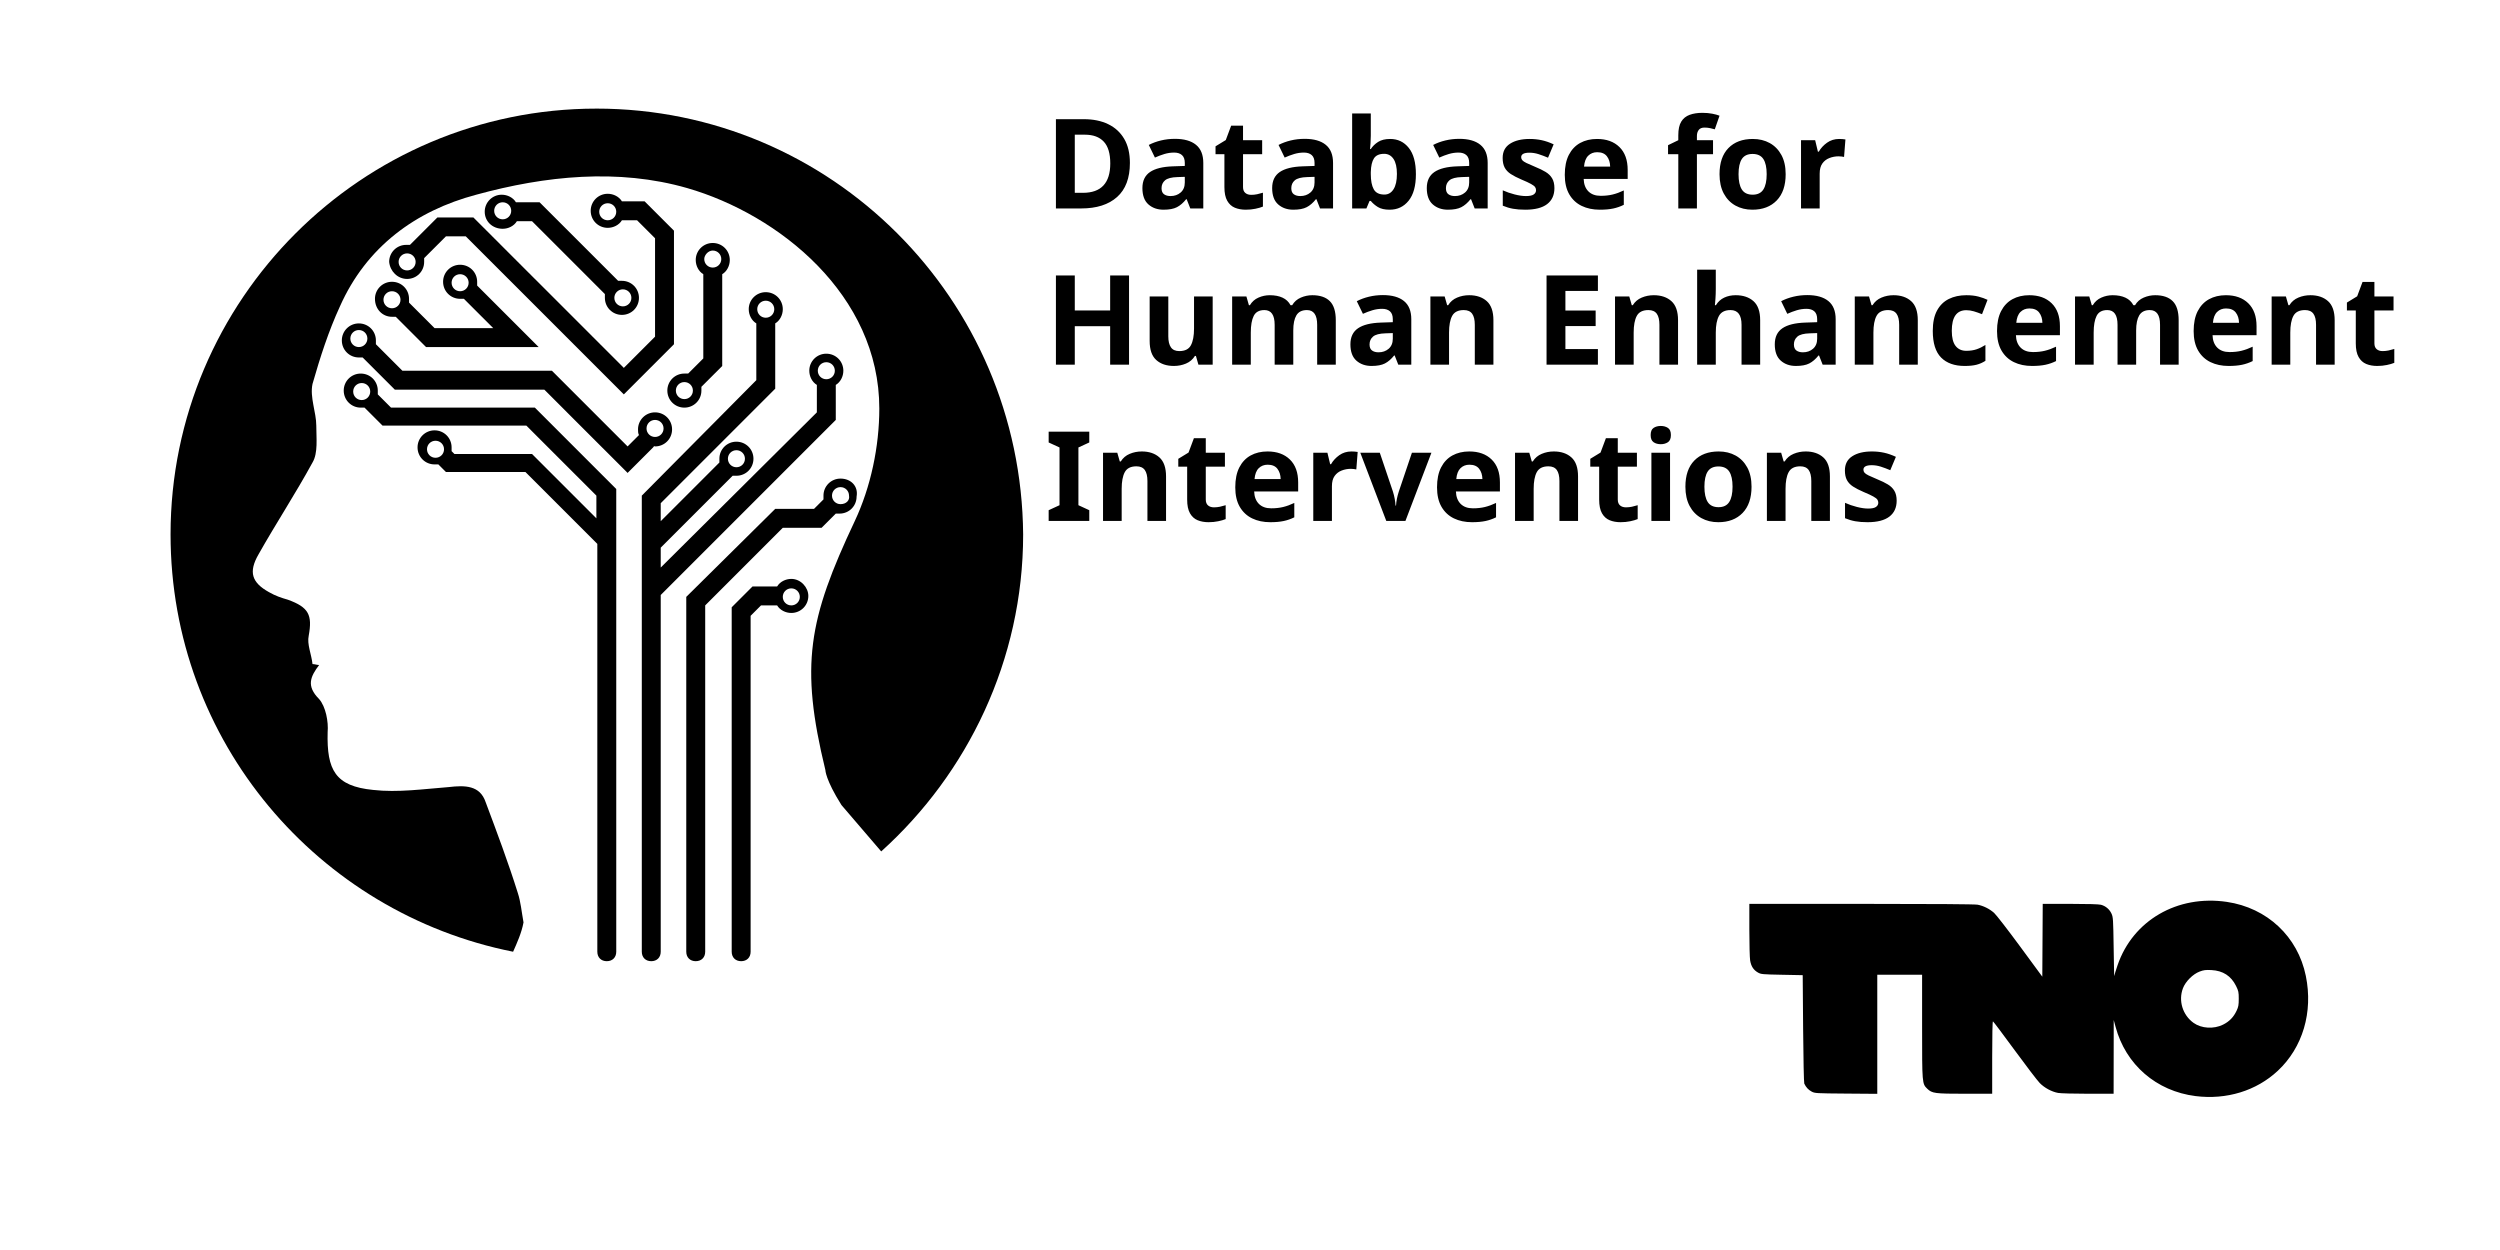
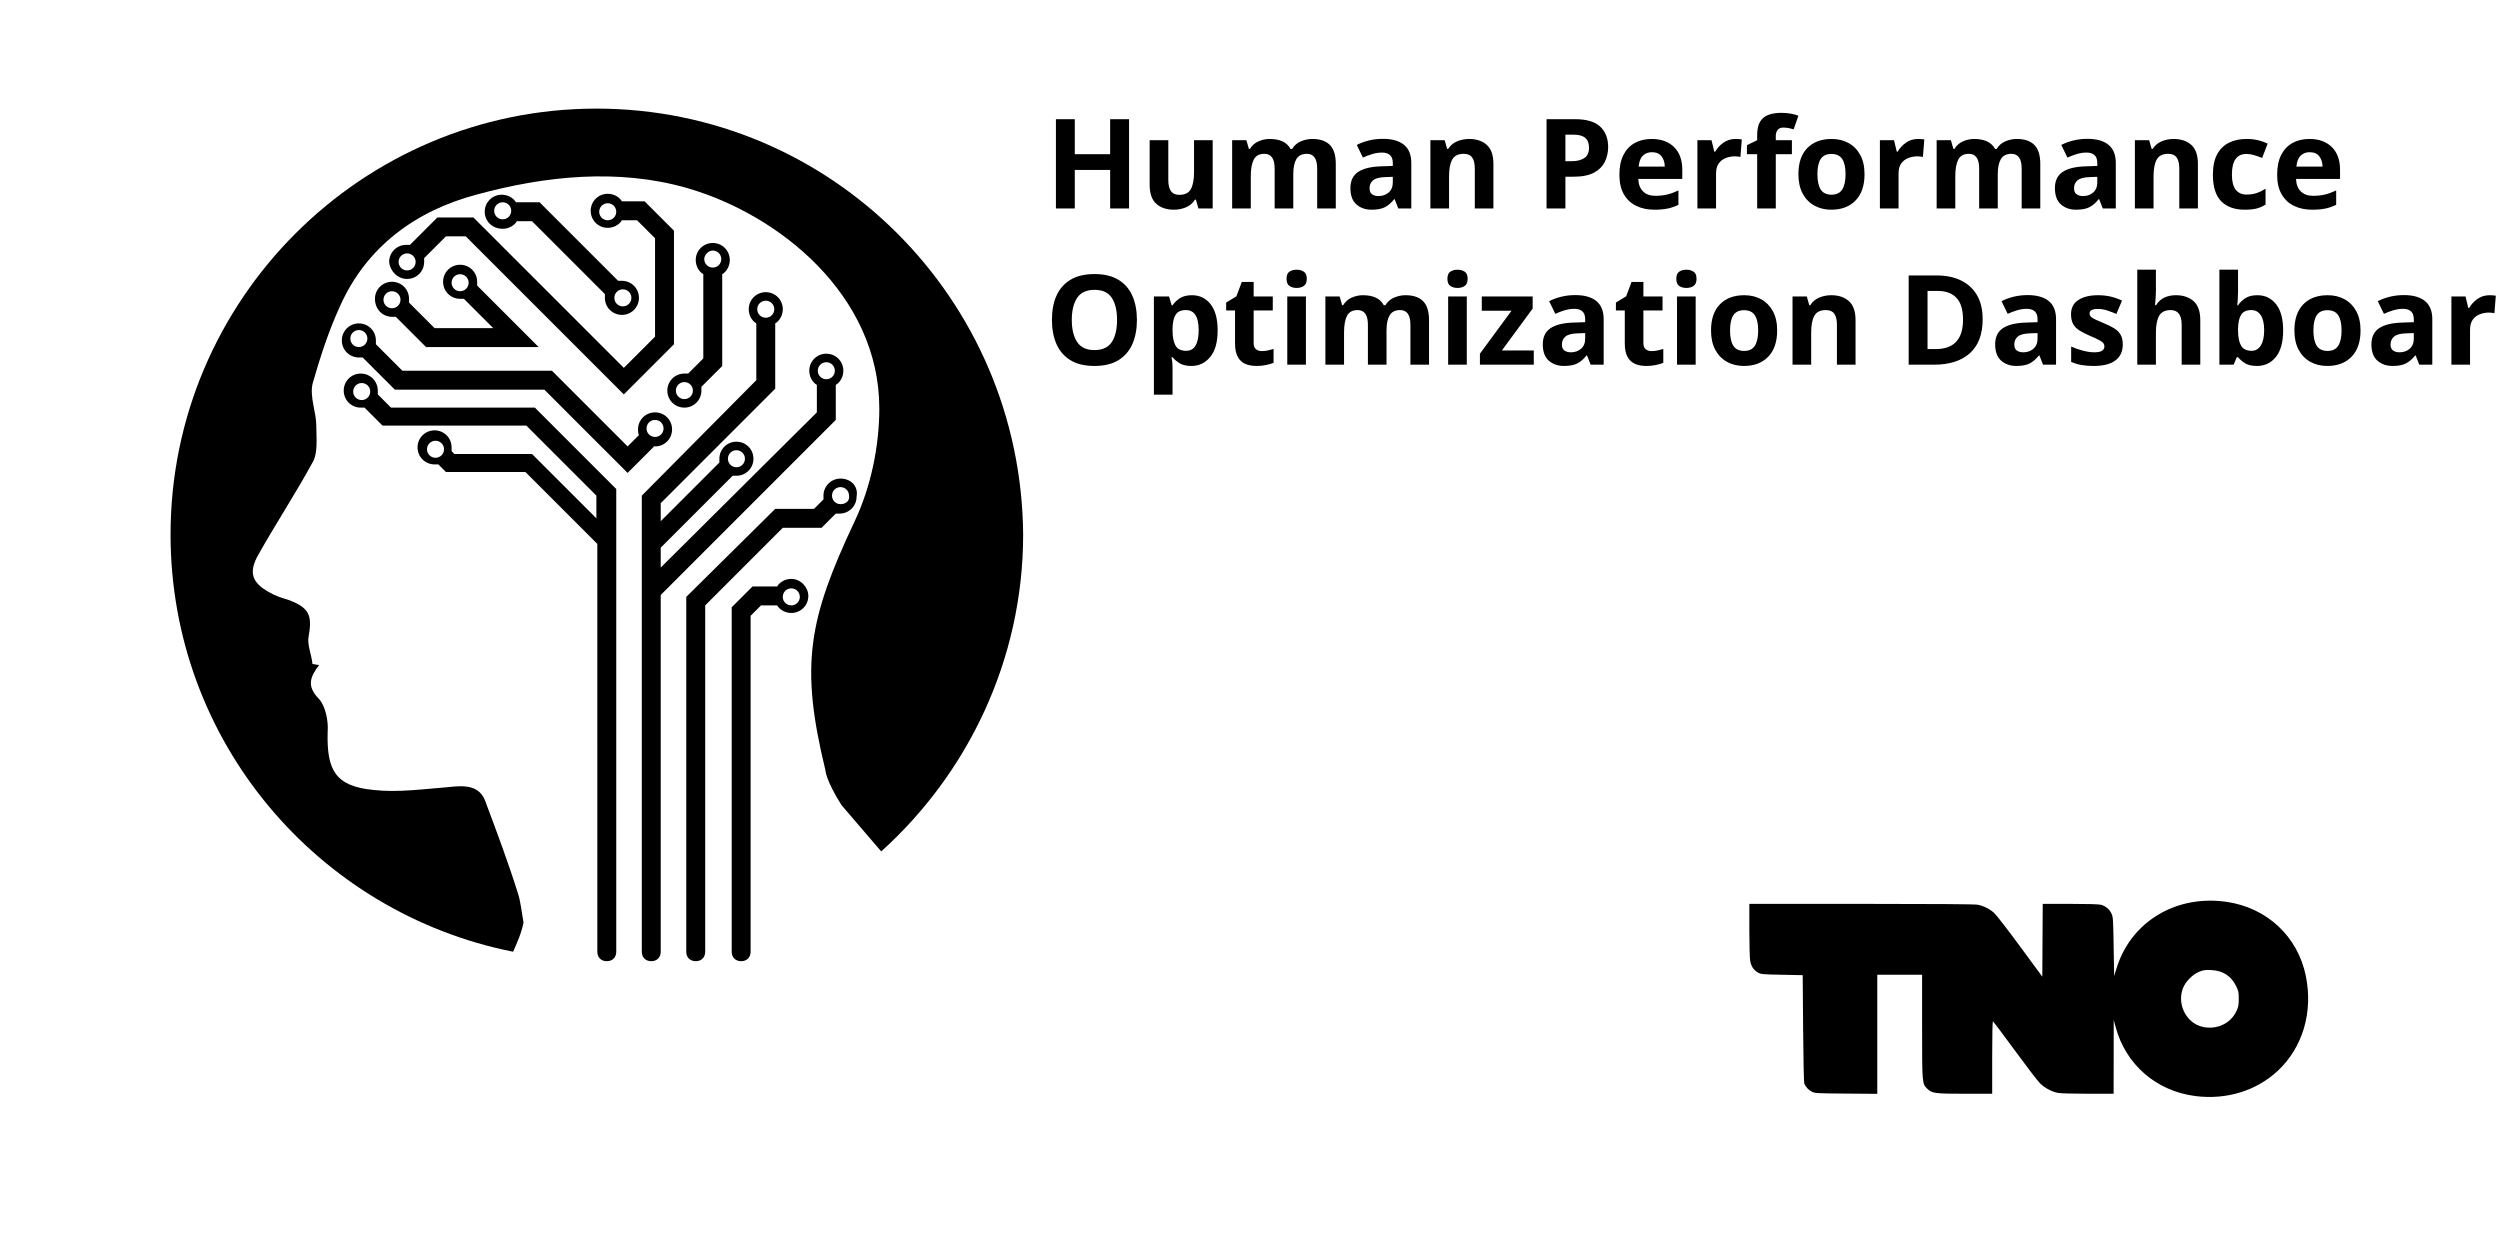
<svg xmlns="http://www.w3.org/2000/svg" width="1280" height="640" viewBox="0 0 1280 640" version="1.1" id="svg5">
  <defs id="defs2">
    <symbol id="a" overflow="visible">
      <path d="M18.766-1.125c-.969.5-1.98.875-3.031 1.125-1.043.258-2.137.39-3.281.39-3.399 0-6.09-.945-8.079-2.843-1.992-1.906-2.984-4.485-2.984-7.735 0-3.257.992-5.835 2.984-7.734 1.989-1.906 4.68-2.86 8.079-2.86 1.144 0 2.238.133 3.28.391 1.052.25 2.063.625 3.032 1.125v4.219c-.98-.656-1.945-1.14-2.89-1.453a9.532 9.532 0 0 0-3-.469c-1.876 0-3.352.606-4.423 1.813-1.074 1.199-1.609 2.855-1.609 4.968 0 2.106.535 3.762 1.61 4.97C9.523-4.02 11-3.423 12.874-3.423c1.051 0 2.051-.148 3-.453.946-.312 1.91-.8 2.891-1.469z" id="path2" />
    </symbol>
    <symbol id="b" overflow="visible">
      <path d="M13.734-11.141a6.765 6.765 0 0 0-1.297-.438 5.346 5.346 0 0 0-1.265-.156c-1.262 0-2.231.406-2.907 1.219-.68.805-1.015 1.953-1.015 3.453V0H2.36v-15.312h4.89v2.515c.625-1 1.344-1.726 2.156-2.187.82-.469 1.8-.703 2.937-.703.164 0 .344.011.532.03.195.013.476.04.843.079z" id="path5" />
    </symbol>
    <symbol id="c" overflow="visible">
      <path d="M17.641-7.703v1.406H6.188c.125 1.148.54 2.008 1.25 2.578.707.574 1.703.86 2.984.86a11.52 11.52 0 0 0 3.157-.454 16.707 16.707 0 0 0 3.328-1.39v3.765a20.629 20.629 0 0 1-3.47.985A18.006 18.006 0 0 1 9.97.39C7.196.39 5.04-.313 3.5-1.72 1.97-3.125 1.203-5.098 1.203-7.64c0-2.5.754-4.46 2.266-5.89 1.508-1.438 3.582-2.157 6.219-2.157 2.406 0 4.332.731 5.781 2.188 1.445 1.45 2.172 3.383 2.172 5.797zM12.61-9.328c0-.926-.274-1.672-.813-2.234-.543-.57-1.25-.86-2.125-.86-.949 0-1.719.266-2.312.797s-.965 1.297-1.11 2.297z" id="path8" />
    </symbol>
    <symbol id="d" overflow="visible">
      <path d="M9.219-6.89c-1.024 0-1.793.171-2.313.515-.511.344-.765.855-.765 1.531 0 .625.207 1.117.625 1.469.414.344.988.516 1.718.516.926 0 1.704-.328 2.329-.985.632-.664.953-1.492.953-2.484v-.563zm7.469-1.844V0h-4.922v-2.266c-.657.93-1.399 1.606-2.22 2.032-.823.414-1.823.625-3 .625-1.585 0-2.87-.457-3.859-1.375-.992-.926-1.484-2.13-1.484-3.61 0-1.789.613-3.101 1.844-3.937 1.238-.844 3.18-1.266 5.828-1.266h2.89v-.39c0-.77-.308-1.333-.921-1.688-.617-.363-1.57-.547-2.86-.547-1.054 0-2.03.106-2.937.313-.899.21-1.73.523-2.5.937v-3.734c1.039-.25 2.086-.442 3.14-.578a25.68 25.68 0 0 1 3.188-.204c2.758 0 4.75.547 5.969 1.641 1.226 1.086 1.844 2.856 1.844 5.313z" id="path11" />
    </symbol>
    <symbol id="e" overflow="visible">
      <path d="M7.703-19.656v4.344h5.047v3.5H7.703v6.5c0 .71.14 1.187.422 1.437s.836.375 1.672.375h2.515V0H8.125C6.187 0 4.812-.398 4-1.203c-.805-.812-1.203-2.18-1.203-4.11v-6.5H.375v-3.5h2.422v-4.343z" id="path14" />
    </symbol>
    <symbol id="f" overflow="visible">
      <path d="M12.766-13.078v-8.203h4.922v21.28h-4.922v-2.218c-.668.906-1.406 1.57-2.219 1.985S8.79.39 7.72.39c-1.887 0-3.434-.75-4.64-2.25-1.211-1.5-1.813-3.426-1.813-5.782 0-2.363.602-4.297 1.812-5.797 1.207-1.5 2.754-2.25 4.641-2.25 1.063 0 2 .215 2.813.641.82.43 1.566 1.086 2.234 1.969zM9.547-3.156c1.04 0 1.836-.379 2.39-1.14.552-.77.829-1.883.829-3.344 0-1.457-.277-2.567-.828-3.329-.555-.77-1.352-1.156-2.39-1.156-1.044 0-1.84.387-2.391 1.156-.555.762-.829 1.872-.829 3.329 0 1.46.274 2.574.829 3.343.55.762 1.347 1.14 2.39 1.14z" id="path17" />
    </symbol>
    <symbol id="g" overflow="visible">
      <path d="M10.5-3.156c1.05 0 1.852-.38 2.406-1.14.551-.77.828-1.884.828-3.345 0-1.457-.277-2.566-.828-3.328-.554-.77-1.355-1.156-2.406-1.156-1.055 0-1.86.387-2.422 1.156-.555.774-.828 1.883-.828 3.328 0 1.45.273 2.559.828 3.329.563.773 1.367 1.156 2.422 1.156zm-3.25-9.922c.676-.883 1.422-1.54 2.234-1.969.82-.426 1.766-.64 2.829-.64 1.894 0 3.445.75 4.656 2.25 1.207 1.5 1.812 3.433 1.812 5.796 0 2.356-.605 4.282-1.812 5.782C15.758-.36 14.207.39 12.312.39 11.25.39 10.305.18 9.484-.234 8.672-.66 7.926-1.32 7.25-2.22V0H2.36v-21.281h4.89z" id="path20" />
    </symbol>
    <symbol id="h" overflow="visible">
      <path d="M.344-15.312h4.89L9.36-4.921l3.5-10.391h4.89L11.313 1.454c-.648 1.695-1.402 2.883-2.265 3.562-.867.688-2 1.032-3.406 1.032H2.797v-3.22h1.531c.832 0 1.438-.136 1.813-.405.382-.262.68-.73.89-1.407l.14-.421z" id="path23" />
    </symbol>
    <symbol id="i" overflow="visible">
      <path d="M.828-20.406h5.047L9.406-5.578l3.5-14.828h5.078l3.5 14.828L25-20.406h5.016L25.203 0h-6.078l-3.703-15.516L11.766 0H5.688z" id="path26" />
    </symbol>
    <symbol id="j" overflow="visible">
      <path d="M14.312-14.828v3.719a18.075 18.075 0 0 0-3.031-.985 12.73 12.73 0 0 0-2.766-.328c-.93 0-1.62.117-2.078.344-.45.23-.672.59-.672 1.078 0 .387.172.684.516.89.344.212.957.368 1.844.47l.859.125c2.508.324 4.195.851 5.063 1.578.863.73 1.296 1.87 1.296 3.422 0 1.636-.605 2.867-1.812 3.687-1.2.813-2.992 1.219-5.375 1.219C7.133.39 6.082.313 5 .156a25.26 25.26 0 0 1-3.313-.718v-3.72c.969.481 1.961.84 2.985 1.079 1.03.23 2.078.344 3.14.344.957 0 1.676-.13 2.156-.39.477-.27.72-.665.72-1.188 0-.438-.169-.758-.5-.97-.337-.218-.997-.382-1.985-.5l-.86-.109c-2.18-.269-3.703-.773-4.578-1.515-.875-.738-1.312-1.86-1.312-3.36 0-1.625.55-2.828 1.656-3.609 1.113-.789 2.82-1.187 5.125-1.187.895 0 1.836.074 2.828.218 1 .137 2.082.352 3.25.641z" id="path29" />
    </symbol>
    <symbol id="k" overflow="visible">
      <path d="M10.75-12.516c.82 0 1.445-.18 1.875-.547.438-.363.656-.898.656-1.61 0-.695-.219-1.226-.656-1.593-.43-.375-1.055-.563-1.875-.563H7.828v4.313zm.172 8.938c1.062 0 1.86-.223 2.39-.672.532-.446.797-1.125.797-2.032 0-.882-.265-1.546-.797-1.984-.523-.437-1.32-.656-2.39-.656H7.828v5.344zm4.89-7.344c1.133.324 2.008.93 2.625 1.812.625.887.938 1.969.938 3.25 0 1.969-.668 3.438-2 4.406C16.039-.484 14.019 0 11.312 0H2.578v-20.406h7.89c2.833 0 4.883.43 6.157 1.28 1.281.856 1.922 2.227 1.922 4.11 0 1-.235 1.852-.703 2.547-.47.688-1.149 1.203-2.032 1.547z" id="path32" />
    </symbol>
    <symbol id="l" overflow="visible">
      <path d="M1.594-15.312h13.359v3.422L6.89-3.5h8.063V0H1.265V-3.42l8.062-8.391H1.593z" id="path35" />
    </symbol>
    <symbol id="m" overflow="visible">
      <path d="M2.36-21.281h4.89V0H2.36z" id="path38" />
    </symbol>
    <symbol id="n" overflow="visible">
      <path d="M12.422-21.281v3.219H9.719c-.688 0-1.172.125-1.453.375-.274.25-.406.687-.406 1.312v1.063h4.187v3.5H7.86V0H2.969v-11.812H.531v-3.5H2.97v-1.063c0-1.664.46-2.898 1.39-3.703.926-.8 2.368-1.203 4.329-1.203z" id="path41" />
    </symbol>
    <symbol id="o" overflow="visible">
      <path d="M9.64-12.188c-1.085 0-1.914.39-2.484 1.172-.574.781-.86 1.906-.86 3.375s.286 2.594.86 3.375c.57.773 1.399 1.156 2.485 1.156 1.062 0 1.875-.383 2.437-1.156.57-.781.86-1.906.86-3.375s-.29-2.594-.86-3.375c-.562-.781-1.375-1.172-2.437-1.172zm0-3.5c2.633 0 4.692.715 6.172 2.14 1.477 1.419 2.22 3.387 2.22 5.907 0 2.512-.743 4.48-2.22 5.906C14.333-.317 12.274.39 9.642.39c-2.649 0-4.715-.707-6.203-2.125-1.493-1.426-2.235-3.394-2.235-5.906 0-2.52.742-4.488 2.235-5.906 1.488-1.426 3.554-2.141 6.203-2.141z" id="path44" />
    </symbol>
    <symbol id="p" overflow="visible">
      <path d="M16.547-12.766c.613-.945 1.348-1.672 2.203-2.172.852-.5 1.79-.75 2.813-.75 1.757 0 3.097.547 4.015 1.64.926 1.087 1.39 2.657 1.39 4.72V0h-4.921v-8.345c.008-.132.016-.32.016-.562 0-1.082-.165-1.863-.485-2.343-.312-.489-.824-.735-1.531-.735-.93 0-1.648.387-2.156 1.156-.512.762-.774 1.868-.782 3.313v7.515h-4.921v-7.984c0-1.695-.149-2.785-.438-3.266-.293-.488-.812-.734-1.562-.734-.938 0-1.665.387-2.172 1.156-.512.762-.766 1.86-.766 3.297V0H2.328v-15.312H7.25v2.235c.602-.864 1.29-1.516 2.063-1.953a5.186 5.186 0 0 1 2.578-.657c1.062 0 2 .258 2.812.766.813.512 1.426 1.23 1.844 2.156z" id="path47" />
    </symbol>
    <symbol id="q" overflow="visible">
      <path d="M17.75-9.328V0h-4.922v-7.11c0-1.343-.031-2.265-.094-2.765s-.168-.867-.312-1.11a1.994 1.994 0 0 0-.781-.734 2.295 2.295 0 0 0-1.11-.265c-1.023 0-1.824.398-2.406 1.187-.586.781-.875 1.871-.875 3.266v7.53H2.36v-21.28h4.89v8.203c.738-.883 1.52-1.54 2.344-1.969.832-.426 1.75-.64 2.75-.64 1.77 0 3.113.546 4.031 1.64.914 1.086 1.375 2.656 1.375 4.719z" id="path50" />
    </symbol>
    <symbol id="r" overflow="visible">
      <path d="M2.578-20.406h5.875l7.422 14v-14h4.984V0h-5.875L7.563-14V0H2.578z" id="path53" />
    </symbol>
    <symbol id="s" overflow="visible">
      <path d="M2.188-5.969v-9.344h4.921v1.532c0 .836-.007 1.875-.015 3.125-.012 1.25-.016 2.086-.016 2.5 0 1.242.031 2.132.094 2.672.07.542.18.933.328 1.171.207.325.473.575.797.75.32.168.691.25 1.11.25 1.019 0 1.82-.39 2.406-1.171.582-.782.875-1.868.875-3.266v-7.563h4.89V0h-4.89v-2.218c-.743.898-1.524 1.558-2.344 1.984C9.519.179 8.609.39 7.609.39c-1.761 0-3.105-.54-4.03-1.625-.93-1.082-1.391-2.66-1.391-4.734z" id="path56" />
    </symbol>
    <symbol id="t" overflow="visible">
      <path d="M17.75-9.328V0h-4.922v-7.14c0-1.32-.031-2.235-.094-2.735s-.168-.867-.312-1.11a1.994 1.994 0 0 0-.781-.734 2.295 2.295 0 0 0-1.11-.265c-1.023 0-1.824.398-2.406 1.187-.586.781-.875 1.871-.875 3.266v7.53H2.36v-15.311h4.89v2.234c.738-.883 1.52-1.539 2.344-1.969.832-.425 1.75-.64 2.75-.64 1.77 0 3.113.547 4.031 1.64.914 1.086 1.375 2.657 1.375 4.72z" id="path59" />
    </symbol>
    <symbol id="u" overflow="visible">
      <path d="M2.578-20.406h8.735c2.593 0 4.581.578 5.968 1.734 1.395 1.149 2.094 2.79 2.094 4.922 0 2.137-.7 3.782-2.094 4.938-1.386 1.156-3.375 1.734-5.968 1.734H7.828V0h-5.25zm5.25 3.813v5.703h2.922c1.02 0 1.805-.25 2.36-.75.562-.5.843-1.203.843-2.11 0-.914-.281-1.617-.844-2.11-.554-.487-1.34-.734-2.359-.734z" id="path62" />
    </symbol>
    <symbol id="v" overflow="visible">
      <path d="M2.36-15.312h4.89V-.281c0 2.05-.496 3.617-1.484 4.703-.98 1.082-2.407 1.625-4.282 1.625H-.937V2.828h.859c.926 0 1.562-.21 1.906-.625.352-.418.531-1.246.531-2.484zm0-5.969h4.89v4H2.36z" id="path65" />
    </symbol>
    <symbol id="w" overflow="visible">
      <path d="M14.719-14.828v3.984a7.612 7.612 0 0 0-2-1.015 6.629 6.629 0 0 0-2.078-.328c-1.367 0-2.434.402-3.203 1.203-.762.793-1.14 1.906-1.14 3.344 0 1.43.378 2.543 1.14 3.343.77.793 1.836 1.188 3.203 1.188.758 0 1.484-.11 2.172-.328a6.412 6.412 0 0 0 1.906-1.016v4c-.762.281-1.54.488-2.328.625a13.04 13.04 0 0 1-2.375.219C7.254.39 5.094-.316 3.53-1.734 1.977-3.148 1.203-5.117 1.203-7.64c0-2.531.774-4.504 2.328-5.922 1.563-1.414 3.723-2.125 6.485-2.125.8 0 1.594.074 2.375.219.781.136 1.555.351 2.328.64z" id="path68" />
    </symbol>
  </defs>
  <g id="layer1">
    <g id="g1066" transform="matrix(0.865151,0,0,0.865151,4.964076,31.86868)">
      <path d="m 347.2,27.441 c -138.88,0 -252,113.12 -252,252 0,122.64 87.359,224 202.72,246.96 2.238,-5.04 5.04,-11.199 6.16,-17.359 -1.12,-6.16 -1.68,-12.32 -3.36,-17.359 -5.6,-17.922 -12.32,-35.84 -19.038,-53.762 -3.36,-10.078 -12.32,-10.078 -21.84,-8.96 -14.56,1.12 -30.238,3.358 -44.801,1.679 -22.398,-2.238 -27.441,-11.762 -26.88,-34.16 0.56,-6.16 -1.12,-15.121 -5.038,-19.602 -7.84,-7.84 -5.04,-13.441 0,-20.16 -1.121,0 -2.801,-0.559 -3.922,-0.559 -0.559,-5.601 -3.36,-11.762 -2.238,-16.8 2.238,-12.32 0,-16.802 -12.32,-21.282 -3.922,-1.12 -7.282,-2.238 -11.2,-4.48 -10.078,-5.602 -12.32,-11.762 -6.16,-22.398 10.078,-17.922 21.84,-35.84 31.922,-54.32 3.36,-5.602 2.239,-14.56 2.239,-21.84 0,-7.84 -3.922,-16.801 -2.239,-24.641 4.48,-15.68 9.52,-31.36 16.238,-45.922 15.68,-35.281 44.801,-56.56 80.641,-66.078 40.88,-11.2 84,-15.68 124.88,-3.922 54.32,15.68 113.68,63.28 113.68,130.48 0,22.398 -5.039,46.48 -14.559,66.64 -27.44,58.239 -32.48,85.122 -17.359,147.28 0,0 0,5.602 9.52,20.72 0,0 10.078,11.762 23.52,27.44 50.96,-45.921 84,-113.12 84,-187.6 -1.121,-139.44 -113.68,-252 -252.56,-252 z" id="path73" />
      <path d="m 488.88,190.96 c 2.8,-1.68 4.48,-5.04 4.48,-8.398 0,-5.602 -4.48,-10.078 -10.078,-10.078 a 10.035,10.035 0 0 0 -10.077,10.078 c 0,3.359 1.68,6.718 4.48,8.398 l -0.004,16.238 -92.398,91.84 v -11.762 l 42.56,-42.559 h 2.237 c 5.602,0 10.078,-4.48 10.078,-10.078 0,-5.602 -4.48,-10.078 -10.078,-10.078 a 10.035,10.035 0 0 0 -10.078,10.078 v 2.238 l -34.719,34.72 v -10.642 l 67.762,-67.762 v -38.64 c 2.801,-1.68 4.48,-5.04 4.48,-8.4 0,-5.6 -4.48,-10.077 -10.077,-10.077 a 10.035,10.035 0 0 0 -10.078,10.078 c 0,3.36 1.68,6.719 4.48,8.398 v 33.602 l -67.77,68.324 v 269.92 c 0,3.36 2.239,5.602 5.602,5.602 3.36,0 5.602,-2.238 5.602,-5.602 v -211.12 l 103.6,-103.6 z m -58.801,38.641 c 2.8,0 5.04,2.238 5.04,5.04 0,2.802 -2.24,5.038 -5.04,5.038 -2.8,0 -5.04,-2.238 -5.04,-5.039 0,-2.801 2.243,-5.039 5.04,-5.039 z m 17.363,-88.48 c 2.8,0 5.04,2.238 5.04,5.04 0,2.8 -2.24,5.038 -5.04,5.038 -2.8,0 -5.04,-2.238 -5.04,-5.039 a 5.014,5.014 0 0 1 5.04,-5.039 z m 35.84,46.48 c -2.8,0 -5.04,-2.238 -5.04,-5.04 0,-2.802 2.24,-5.038 5.04,-5.038 2.8,0 5.04,2.238 5.04,5.039 a 5.021,5.021 0 0 1 -5.04,5.039 z M 225.68,204.4 l -7.84,-7.84 v -2.238 c 0,-5.602 -4.48,-10.078 -10.078,-10.078 a 10.035,10.035 0 0 0 -10.078,10.078 c 0,5.601 4.48,10.078 10.078,10.078 h 2.239 l 10.64,10.64 h 85.122 l 41.44,41.442 v 13.44 l -38.078,-38.077 h -45.922 l -1.68,-1.68 v -2.238 c 0,-5.602 -4.48,-10.078 -10.077,-10.078 a 10.035,10.035 0 0 0 -10.078,10.078 c 0,5.601 4.48,10.078 10.078,10.078 h 2.238 l 4.48,4.48 47.036,-0.004 42.559,42.56 0.004,241.36 c 0,3.359 2.238,5.601 5.601,5.601 3.36,0 5.602,-2.238 5.602,-5.602 l -0.004,-273.84 -48.16,-48.16 z m -17.359,-4.477 c -2.8,0 -5.04,-2.238 -5.04,-5.039 0,-2.8 2.24,-5.039 5.04,-5.039 2.8,0 5.04,2.239 5.04,5.04 a 5.019,5.019 0 0 1 -5.04,5.038 z m 43.68,34.156 c -2.8,0 -5.04,-2.238 -5.04,-5.039 0,-2.8 2.24,-5.039 5.04,-5.039 2.8,0 5.04,2.239 5.04,5.04 0,2.8 -2.24,5.038 -5.04,5.038 z" id="path75" />
      <path d="m 389.2,194.32 c 0,5.602 4.48,10.078 10.078,10.078 5.602,0 10.078,-4.48 10.078,-10.078 v -2.238 l 12.32,-12.32 v -54.32 c 2.8,-1.68 4.48,-5.04 4.48,-8.399 0,-5.601 -4.48,-10.078 -10.078,-10.078 A 10.035,10.035 0 0 0 406,117.043 c 0,3.36 1.68,6.72 4.481,8.399 v 49.84 l -8.96,8.96 h -2.24 A 10.034,10.034 0 0 0 389.2,194.321 Z m 26.879,-82.879 c 2.8,0 5.04,2.238 5.04,5.04 0,2.802 -2.24,5.038 -5.04,5.038 -2.8,0 -5.04,-2.238 -5.04,-5.039 0,-2.242 2.243,-5.039 5.04,-5.039 z m -16.797,77.84 c 2.8,0 5.04,2.238 5.04,5.04 0,2.8 -2.24,5.038 -5.04,5.038 -2.8,0 -5.04,-2.238 -5.04,-5.039 a 5.014,5.014 0 0 1 5.04,-5.039 z M 491.68,246.4 a 10.035,10.035 0 0 0 -10.078,10.078 v 2.238 L 476,264.318 H 453.04 L 400.397,316.4 v 210 c 0,3.36 2.239,5.602 5.602,5.602 3.36,0 5.602,-2.239 5.602,-5.602 V 321.44 l 45.922,-45.922 h 22.96 l 8.399,-8.399 h 2.238 c 5.602,0 10.078,-4.48 10.078,-10.078 1.121,-6.164 -3.36,-10.645 -9.52,-10.645 z m 0,15.121 c -2.8,0 -5.04,-2.238 -5.04,-5.04 0,-2.802 2.24,-5.038 5.04,-5.038 2.8,0 5.04,2.238 5.04,5.039 0.562,2.8 -1.68,5.039 -5.04,5.039 z" id="path77" />
      <path d="m 462.56,305.76 c -3.36,0 -6.719,1.68 -8.398,4.48 l -14.56,-0.003 -12.32,12.32 v 203.84 c 0,3.359 2.239,5.601 5.602,5.601 3.36,0 5.602,-2.238 5.602,-5.601 l -0.004,-198.8 6.16,-6.16 h 9.52 c 1.68,2.8 5.039,4.48 8.398,4.48 5.602,0 10.078,-4.48 10.078,-10.078 0.004,-5.043 -4.477,-10.082 -10.078,-10.082 z m 0,15.68 c -2.8,0 -5.04,-2.238 -5.04,-5.04 0,-2.8 2.24,-5.038 5.04,-5.038 2.8,0 5.04,2.238 5.04,5.039 a 5.017,5.017 0 0 1 -5.04,5.039 z m -80.64,-94.08 c 5.602,0 10.078,-4.48 10.078,-10.078 0,-5.602 -4.48,-10.078 -10.078,-10.078 a 10.035,10.035 0 0 0 -10.078,10.078 c 0,1.121 0,2.238 0.559,3.36 l -6.72,6.718 -44.8,-44.8 h -88.484 l -15.68,-15.68 v -2.24 c 0,-5.6 -4.48,-10.077 -10.078,-10.077 a 10.035,10.035 0 0 0 -10.078,10.078 c 0,5.601 4.48,10.078 10.078,10.078 h 2.238 l 19.04,19.039 88.48,0.004 49.28,49.28 15.121,-15.12 c 0.559,-1.121 1.121,-0.563 1.121,-0.563 z M 206.64,168.559 c -2.8,0 -5.04,-2.238 -5.04,-5.04 0,-2.802 2.24,-5.038 5.04,-5.038 2.8,0 5.04,2.238 5.04,5.039 0,2.801 -2.24,5.039 -5.04,5.039 z m 170.24,48.16 c 0,-2.8 2.238,-5.04 5.04,-5.04 2.802,0 5.038,2.24 5.038,5.04 0,2.8 -2.238,5.04 -5.039,5.04 a 5.017,5.017 0 0 1 -5.039,-5.04 z M 291.76,98.559 c 3.36,0 6.719,-1.68 8.398,-4.48 h 8.961 l 43.121,43.12 v 2.239 c 0,5.601 4.48,10.078 10.078,10.078 5.602,0 10.078,-4.48 10.078,-10.078 0,-5.602 -4.48,-10.078 -10.078,-10.078 H 360.08 L 313.6,82.88 h -14 c -1.68,-2.801 -5.04,-4.48 -8.398,-4.48 A 10.035,10.035 0 0 0 281.124,88.477 C 281.12,94.08 285.6,98.56 291.76,98.56 Z m 71.117,35.84 c 2.8,0 5.04,2.238 5.04,5.04 0,2.802 -2.24,5.038 -5.04,5.038 -2.8,0 -5.04,-2.238 -5.04,-5.039 a 5.019,5.019 0 0 1 5.04,-5.039 z M 291.76,82.879 c 2.8,0 5.04,2.238 5.04,5.04 0,2.802 -2.24,5.038 -5.04,5.038 -2.8,0 -5.04,-2.238 -5.04,-5.039 a 5.017,5.017 0 0 1 5.04,-5.039 z" id="path79" />
      <path d="m 226.24,150.64 h 2.238 l 17.922,17.922 h 66.641 l -36.398,-36.398 v -2.238 c 0,-5.602 -4.48,-10.078 -10.078,-10.078 a 10.035,10.035 0 0 0 -10.078,10.078 c 0,5.601 4.48,10.078 10.078,10.078 h 2.239 l 17.359,17.359 h -34.72 l -15.12,-15.121 v -2.239 c 0,-5.601 -4.48,-10.078 -10.078,-10.078 a 10.035,10.035 0 0 0 -10.078,10.078 c -0.004,6.157 4.476,10.637 10.074,10.637 z m 40.32,-15.121 c -2.8,0 -5.04,-2.238 -5.04,-5.04 0,-2.802 2.24,-5.038 5.04,-5.038 2.8,0 5.04,2.238 5.04,5.039 a 5.014,5.014 0 0 1 -5.04,5.039 z m -40.32,0 c 2.8,0 5.04,2.238 5.04,5.04 0,2.8 -2.24,5.038 -5.04,5.038 -2.8,0 -5.04,-2.238 -5.04,-5.039 a 5.021,5.021 0 0 1 5.04,-5.039 z" id="path81" />
      <path d="m 235.2,128.24 c 5.602,0 10.078,-4.48 10.078,-10.078 v -2.238 l 12.879,-12.88 h 11.762 l 93.52,93.52 29.68,-29.68 V 99.687 L 375.76,82.327 h -13.441 c -1.68,-2.8 -5.04,-4.48 -8.398,-4.48 a 10.035,10.035 0 0 0 -10.078,10.078 c 0,5.602 4.48,10.078 10.078,10.078 3.359,0 6.718,-1.68 8.398,-4.48 h 8.96 l 10.642,10.64 0.004,58.239 -18.48,18.48 -89.043,-89.04 H 253.12 l -16.238,16.239 h -2.238 a 10.035,10.035 0 0 0 -10.078,10.078 c 0.558,5.605 5.039,10.082 10.637,10.082 z M 353.92,93.521 c -2.8,0 -5.04,-2.238 -5.04,-5.04 0,-2.802 2.24,-5.038 5.04,-5.038 2.8,0 5.04,2.238 5.04,5.039 0,2.801 -2.243,5.039 -5.04,5.039 z M 235.2,113.123 c 2.8,0 5.04,2.238 5.04,5.04 0,2.8 -2.24,5.038 -5.04,5.038 -2.8,0 -5.04,-2.238 -5.04,-5.039 0,-2.8 2.24,-5.039 5.04,-5.039 z" id="path83" />
    </g>
    <text xml:space="preserve" style="font-weight:bold;font-size:64px;line-height:1.25;font-family:'Arial Rounded MT Bold';-inkscape-font-specification:'Arial Rounded MT Bold,  Bold';text-align:start;text-anchor:start" x="534.869" y="106.723" id="text5310">
-       <tspan id="tspan5308" x="534.869" y="106.723">Database for </tspan>
-       <tspan x="534.869" y="186.723" id="tspan6324">Human Enhancement </tspan>
-       <tspan x="534.869" y="266.723" id="tspan6330">Interventions</tspan>
+       <tspan id="tspan5308" x="534.869" y="106.723">Human Performance</tspan>
+       <tspan x="534.869" y="186.723" id="tspan6324">Optimization Dashboard</tspan>
    </text>
    <path style="fill:#000000;stroke-width:0.417" d="m 1124.123,561.196 c -20.076,-2.527 -35.746,-16.084 -40.94,-35.413 l -0.953,-3.544 -0.03,18.881 -0.03,18.881 h -13.088 c -7.198,0 -14.096,-0.191 -15.334,-0.421 -3.329,-0.62 -6.977,-2.591 -9.416,-5.085 -1.19,-1.22 -6.974,-8.787 -12.852,-16.817 -5.881,-8.033 -10.866,-14.668 -11.087,-14.743 -0.242,-0.088 -0.394,6.928 -0.394,18.463 V 560 h -13.911 c -15.497,0 -16.865,-0.182 -19.335,-2.573 -2.633,-2.558 -2.639,-2.585 -2.639,-31.926 v -26.421 h -22.949 v 60.965 l -15.96,-0.127 c -15.582,-0.124 -15.999,-0.151 -17.697,-1.059 -1.65,-0.878 -2.875,-2.225 -3.723,-4.074 -0.212,-0.463 -0.472,-13.085 -0.587,-28.167 l -0.212,-27.329 -10.639,-0.209 c -10.143,-0.2 -10.715,-0.254 -12.316,-1.168 -2.246,-1.289 -3.481,-3.208 -3.965,-6.175 -0.221,-1.356 -0.403,-8.423 -0.406,-15.709 v -13.248 h 57.312 c 36.981,0 58.114,0.151 59.563,0.424 2.942,0.554 6.062,2.101 8.426,4.183 1.047,0.923 7.034,8.65 13.303,17.174 l 11.396,15.497 0.109,-18.639 0.109,-18.639 h 14.074 c 8.88,0.003 14.698,0.173 15.748,0.46 a 8.272,8.272 0 0 1 5.37,4.501 c 0.841,1.819 0.902,2.748 1.12,17.361 0.121,8.49 0.263,15.061 0.312,14.604 0.048,-0.46 0.811,-2.942 1.695,-5.518 7.854,-22.943 30.613,-36.142 55.916,-32.426 20.673,3.036 36.388,17.77 40.486,37.971 3.759,18.515 -1.598,36.59 -14.383,48.528 -10.963,10.236 -26.242,14.931 -42.114,12.933 z m 14.047,-36.563 c 3.214,-1.583 5.421,-3.844 6.968,-7.143 0.935,-1.989 1.102,-2.915 1.102,-6.108 0,-3.411 -0.13,-4.026 -1.374,-6.55 -2.536,-5.152 -6.719,-7.857 -12.606,-8.154 -2.954,-0.151 -3.965,-0.024 -6.048,0.763 -3.457,1.302 -7.216,5.055 -8.538,8.526 -2.433,6.377 -0.173,13.76 5.442,17.758 4.047,2.878 10.291,3.257 15.055,0.908 z" id="path7534" />
  </g>
</svg>
